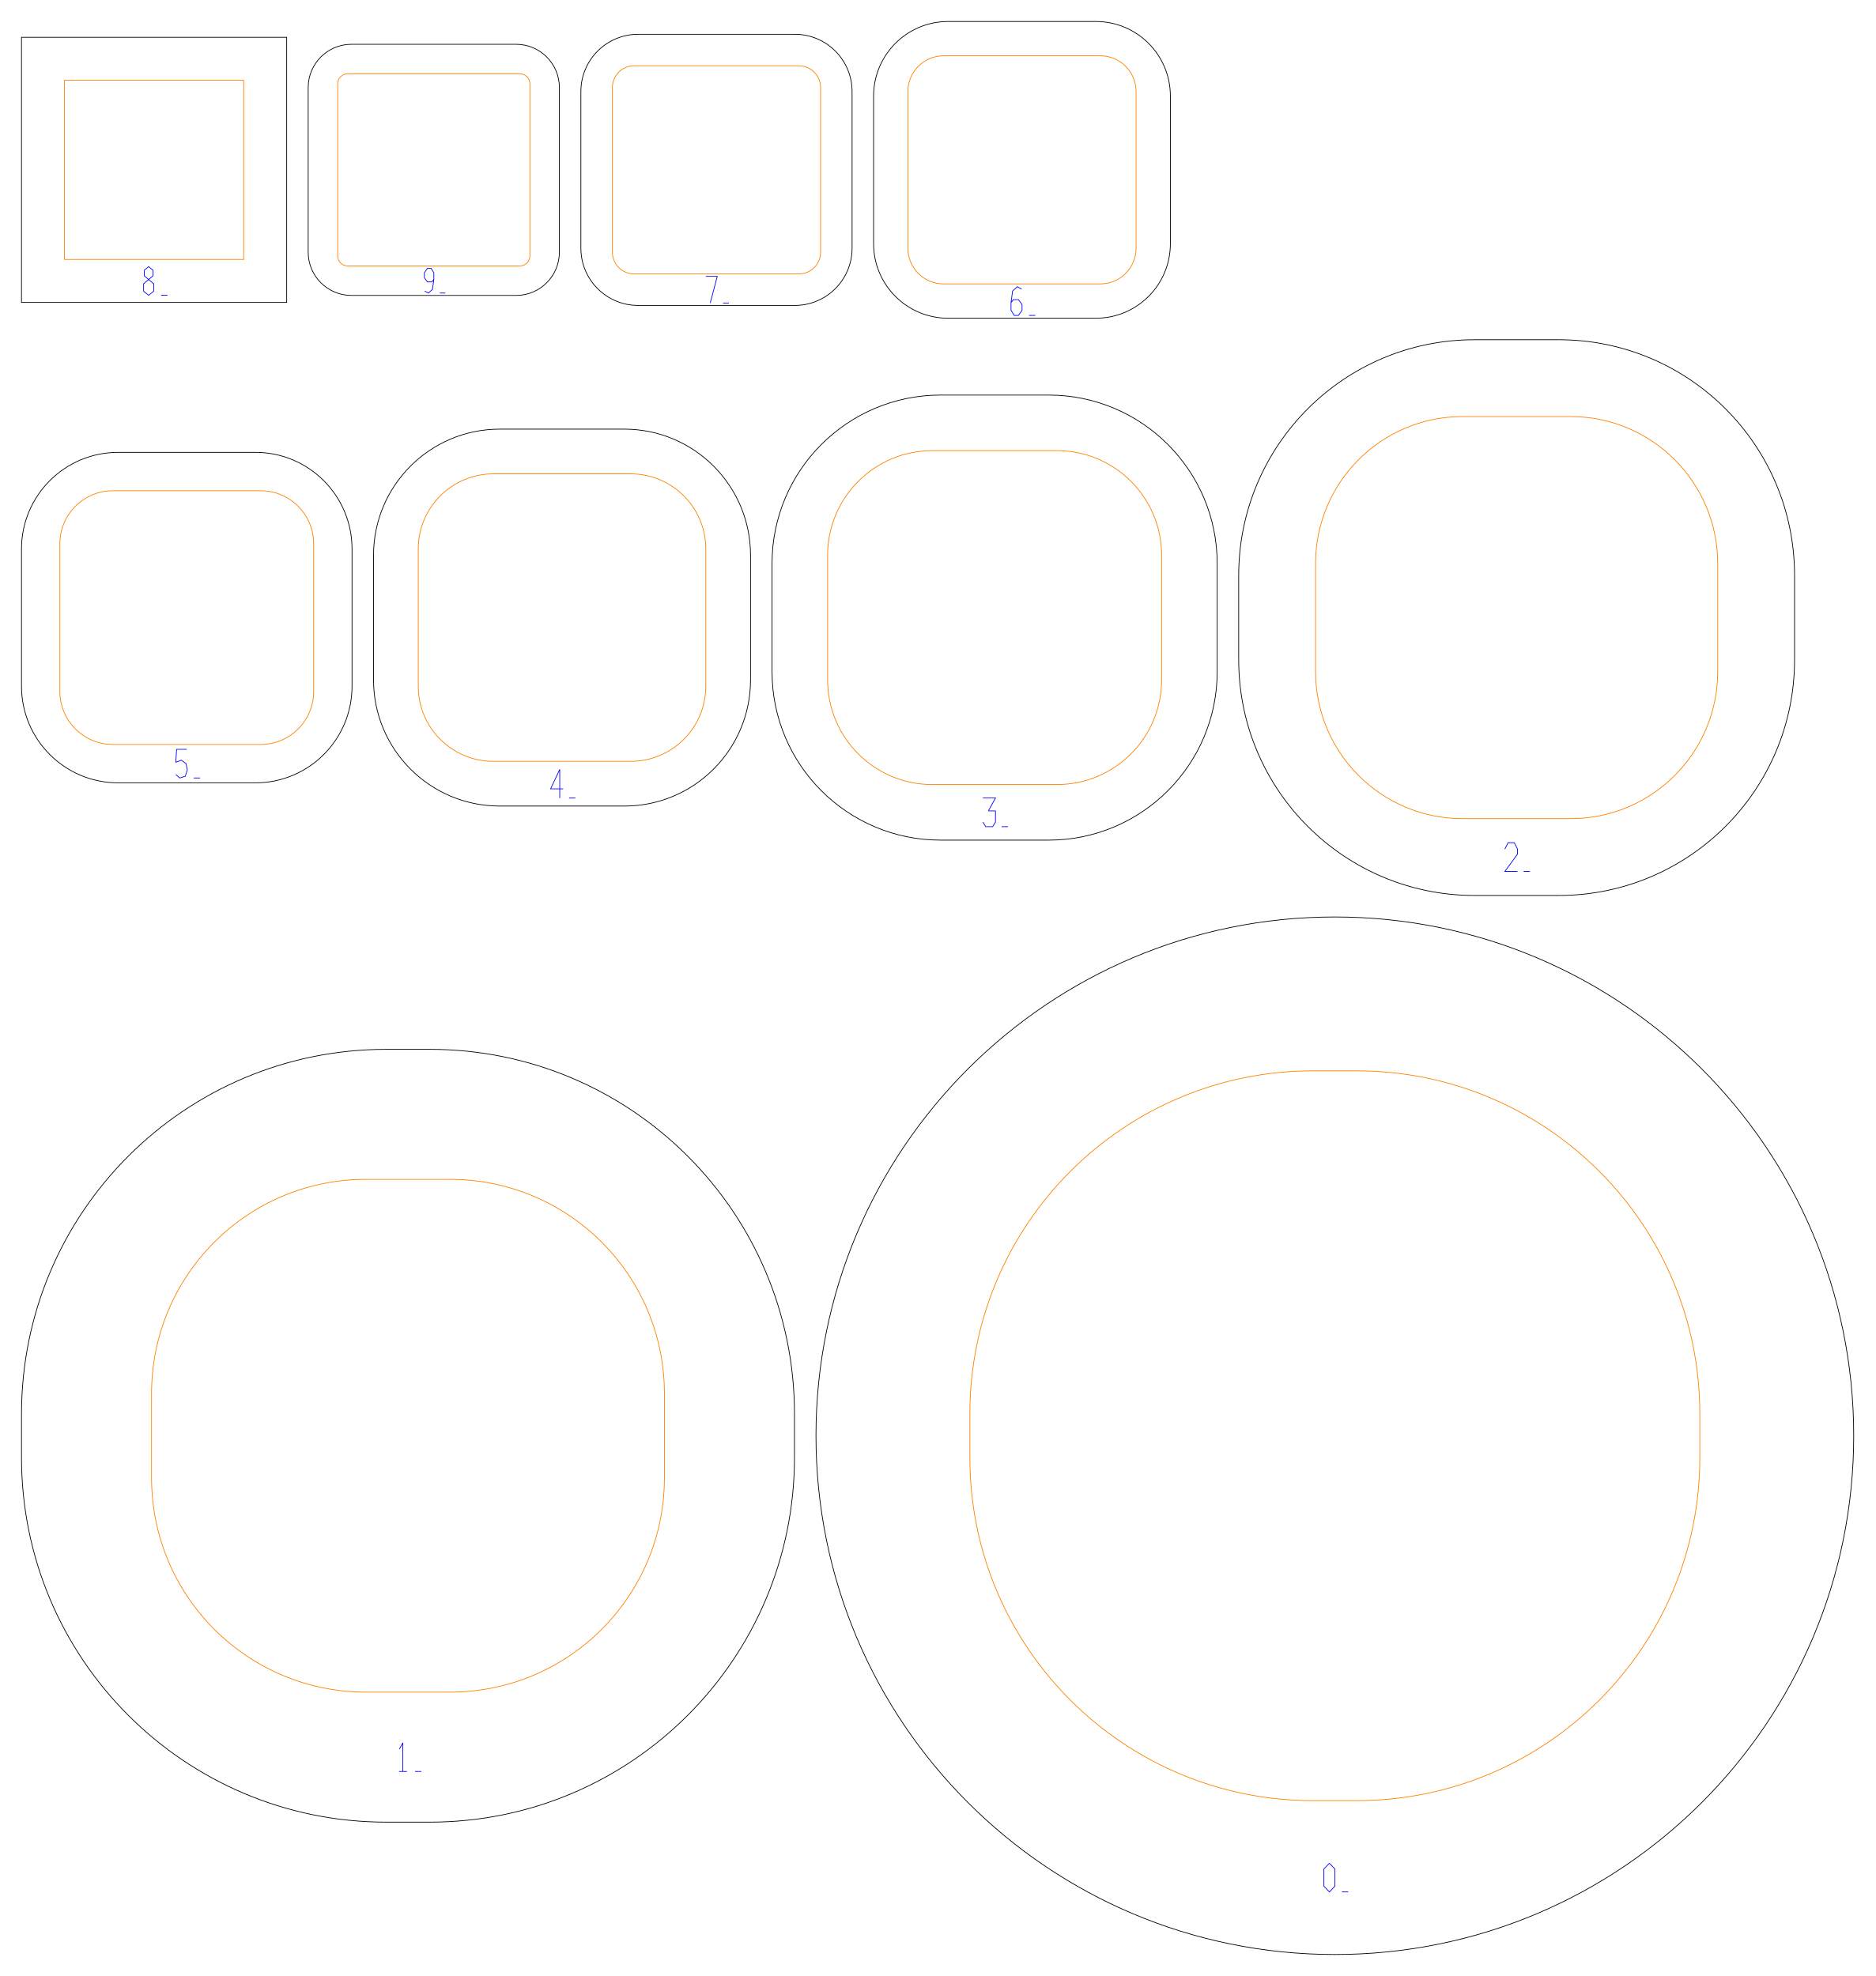
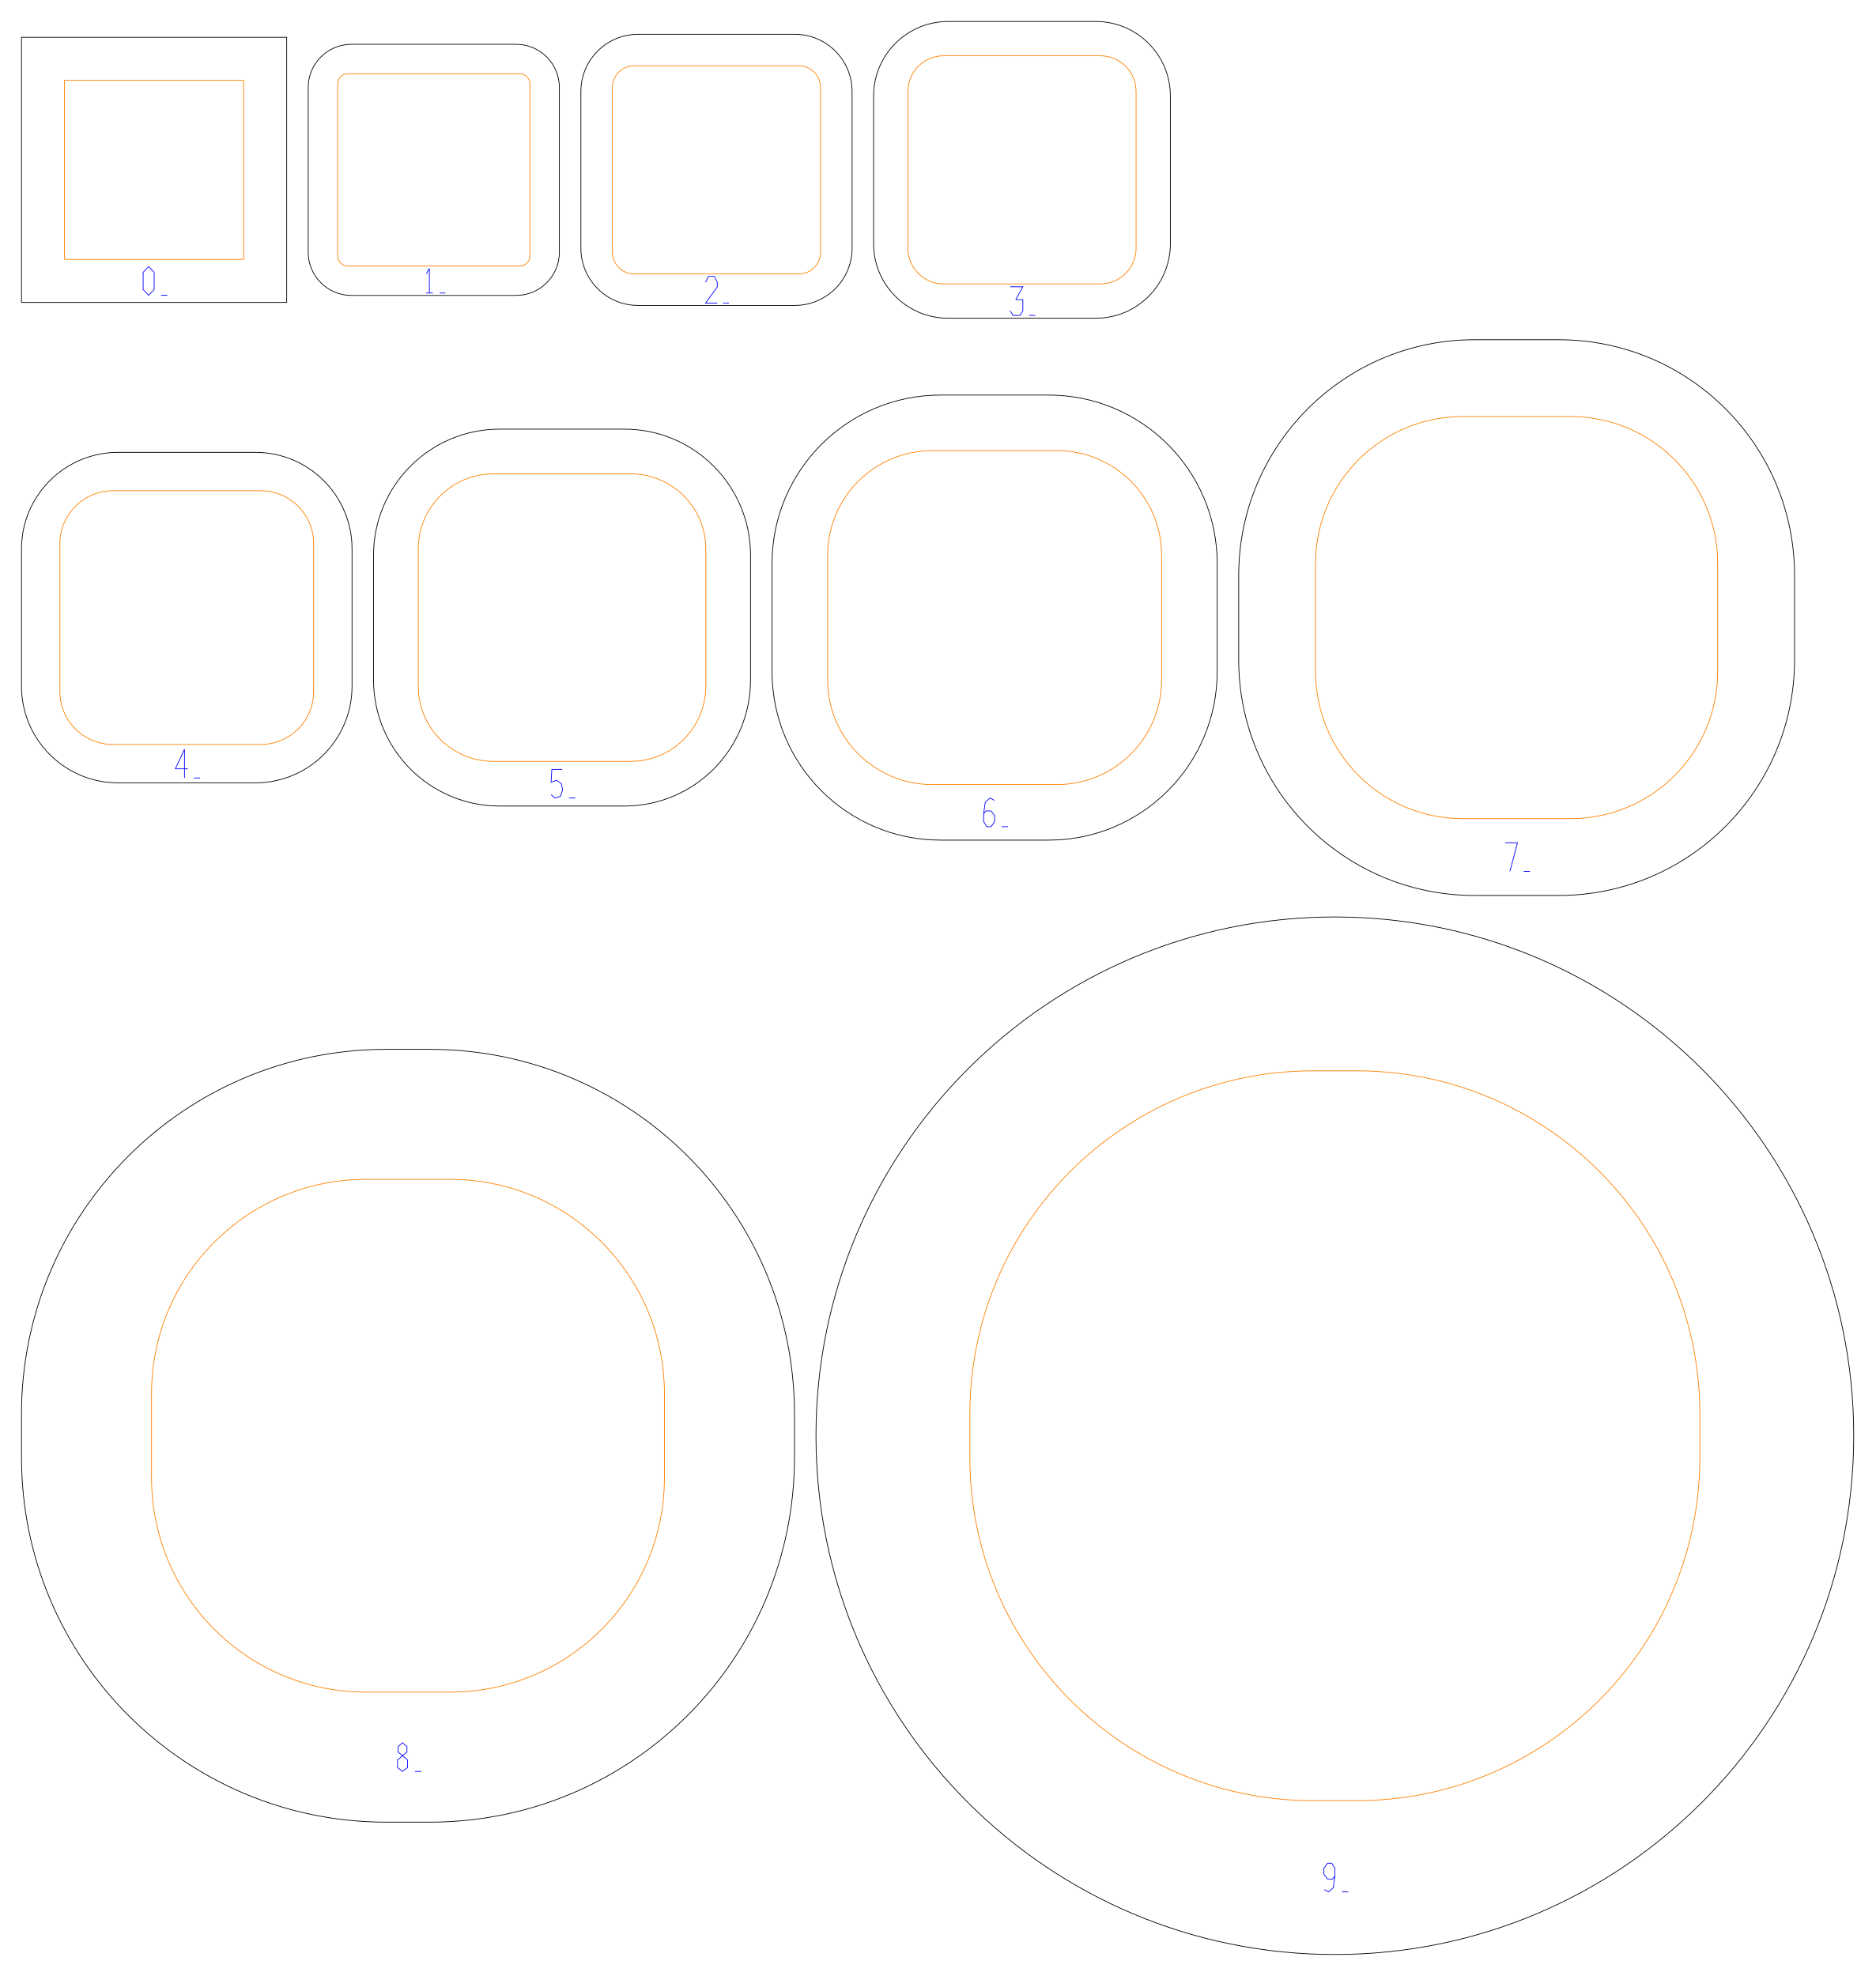
<svg xmlns="http://www.w3.org/2000/svg" width="261.639mm" height="275.757mm" viewBox="0 0 261.639 275.757">
  <g id="ring-numbers" fill="none" stroke="#0000ff" stroke-width="0.1">
-     <path d="M 185.484,260.022 L 186.254,260.822 L 186.254,263.222 L 185.484,264.022 L 184.714,263.222 L 184.714,260.822 L 185.484,260.022" />
+     <path d="M 20.74,37.205 L 21.51,38.005 L 21.51,40.405 L 20.74,41.205 L 19.97,40.405 L 19.97,38.005 L 20.74,37.205" />
+     <path d="M 22.48,41.205 L 23.36,41.205" />
+     <path d="M 59.49,38.205 L 59.907,37.447 L 59.907,40.893" />
+     <path d="M 59.452,40.893 L 60.4,40.893" />
+     <path d="M 61.368,40.893 L 62.126,40.893" />
+     <path d="M 98.441,39.384 L 98.85,38.565 L 99.669,38.565 L 100.079,39.384 L 100.079,40.054 L 98.441,42.288 L 100.079,42.288" />
+     <path d="M 100.879,42.288 L 101.698,42.288" />
+     <path d="M 140.951,40.017 L 142.711,40.017 L 141.721,41.817" />
+     <path d="M 141.721,41.817 L 142.711,41.817 L 142.711,43.377 L 142.315,44.017 L 141.347,44.017 L 140.951,43.377" />
+     <path d="M 143.571,44.017 L 144.451,44.017" />
+     <path d="M 25.739,108.57 L 25.739,104.57 L 24.463,107.29 L 26.223,107.29" />
+     <path d="M 27.039,108.57 L 27.919,108.57" />
+     <path d="M 78.428,107.367 L 76.998,107.367 L 76.888,109.167 L 77.658,108.887 L 78.318,109.367 L 78.494,110.247 L 78.208,111.127 L 77.438,111.367 L 76.888,110.887" />
+     <path d="M 79.398,111.367 L 80.278,111.367" />
+     <path d="M 138.717,111.686 L 138.123,111.366 L 137.463,111.966 L 137.243,113.566 L 137.243,114.646 L 137.683,115.366 L 138.277,115.366 L 138.783,114.646 L 138.783,113.846 L 138.277,113.166 L 137.573,113.166 L 137.243,113.566" />
+     <path d="M 139.753,115.366 L 140.633,115.366" />
+     <path d="M 210.011,117.605 L 211.727,117.605 L 210.671,121.605" />
+     <path d="M 212.587,121.605 L 213.467,121.605" />
+     <path d="M 56.164,245.013 L 55.548,244.493 L 55.548,243.733 L 56.164,243.213 L 56.78,243.733 L 56.78,244.493 L 56.164,245.013 L 55.46,245.613 L 55.46,246.653 L 56.164,247.213 L 56.868,246.653 L 56.868,245.613 L 56.164,245.013" />
+     <path d="M 57.904,247.213 L 58.784,247.213" />
+     <path d="M 184.78,263.702 L 185.374,264.022 L 186.034,263.422 L 186.254,261.822 L 186.254,260.742 L 185.814,260.022 L 185.22,260.022 L 184.714,260.742 L 184.714,261.542 L 185.22,262.222 L 185.924,262.222 L 186.254,261.822" />
    <path d="M 187.224,264.022 L 188.104,264.022" />
-     <path d="M 55.724,244.093 L 56.208,243.213 L 56.208,247.213" />
-     <path d="M 55.68,247.213 L 56.78,247.213" />
-     <path d="M 57.904,247.213 L 58.784,247.213" />
-     <path d="M 209.967,118.485 L 210.407,117.605 L 211.287,117.605 L 211.727,118.485 L 211.727,119.205 L 209.967,121.605 L 211.727,121.605" />
-     <path d="M 212.587,121.605 L 213.467,121.605" />
-     <path d="M 137.133,111.366 L 138.893,111.366 L 137.903,113.166" />
-     <path d="M 137.903,113.166 L 138.893,113.166 L 138.893,114.726 L 138.497,115.366 L 137.529,115.366 L 137.133,114.726" />
-     <path d="M 139.753,115.366 L 140.633,115.366" />
-     <path d="M 78.098,111.367 L 78.098,107.367 L 76.822,110.087 L 78.582,110.087" />
-     <path d="M 79.398,111.367 L 80.278,111.367" />
-     <path d="M 26.069,104.57 L 24.639,104.57 L 24.529,106.37 L 25.299,106.09 L 25.959,106.57 L 26.135,107.45 L 25.849,108.33 L 25.079,108.57 L 24.529,108.09" />
-     <path d="M 27.039,108.57 L 27.919,108.57" />
-     <path d="M 142.535,40.337 L 141.941,40.017 L 141.281,40.617 L 141.061,42.217 L 141.061,43.297 L 141.501,44.017 L 142.095,44.017 L 142.601,43.297 L 142.601,42.497 L 142.095,41.817 L 141.391,41.817 L 141.061,42.217" />
-     <path d="M 143.571,44.017 L 144.451,44.017" />
-     <path d="M 98.481,38.565 L 100.079,38.565 L 99.096,42.288" />
-     <path d="M 100.879,42.288 L 101.698,42.288" />
-     <path d="M 20.74,39.005 L 20.124,38.485 L 20.124,37.725 L 20.74,37.205 L 21.356,37.725 L 21.356,38.485 L 20.74,39.005 L 20.036,39.605 L 20.036,40.645 L 20.74,41.205 L 21.444,40.645 L 21.444,39.605 L 20.74,39.005" />
-     <path d="M 22.48,41.205 L 23.36,41.205" />
-     <path d="M 59.262,40.618 L 59.774,40.893 L 60.343,40.377 L 60.532,38.998 L 60.532,38.068 L 60.153,37.447 L 59.642,37.447 L 59.206,38.068 L 59.206,38.757 L 59.642,39.343 L 60.248,39.343 L 60.532,38.998" />
-     <path d="M 61.368,40.893 L 62.126,40.893" />
  </g>
  <g fill="none" stroke="#ff8000" stroke-width="0.1">
    <path d="M 9,11.205 H 34 V 36.205 H 9 Z" />
    <path d="M 48.517,10.297 H 72.53 A 1.401,1.401 0 0 1 73.931,11.698 V 35.711 A 1.401,1.401 0 0 1 72.53,37.112 H 48.517 A 1.401,1.401 0 0 1 47.116,35.711 V 11.698 A 1.401,1.401 0 0 1 48.517,10.297 Z" />
    <path d="M 88.478,9.181 H 111.456 A 3.035,3.035 0 0 1 114.491,12.216 V 35.194 A 3.035,3.035 0 0 1 111.456,38.228 H 88.478 A 3.035,3.035 0 0 1 85.443,35.194 V 12.216 A 3.035,3.035 0 0 1 88.478,9.181 Z" />
    <path d="M 131.661,7.785 H 153.521 A 4.99,4.99 0 0 1 158.511,12.775 V 34.635 A 4.99,4.99 0 0 1 153.521,39.624 H 131.661 A 4.99,4.99 0 0 1 126.672,34.635 V 12.775 A 4.99,4.99 0 0 1 131.661,7.785 Z" />
    <path d="M 15.753,68.483 H 36.364 A 7.399,7.399 0 0 1 43.764,75.882 V 96.494 A 7.399,7.399 0 0 1 36.364,103.893 H 15.753 A 7.399,7.399 0 0 1 8.354,96.494 V 75.882 A 7.399,7.399 0 0 1 15.753,68.483 Z" />
    <path d="M 68.837,66.129 H 87.998 A 10.479,10.479 0 0 1 98.476,76.608 V 95.768 A 10.479,10.479 0 0 1 87.998,106.247 H 68.837 A 10.479,10.479 0 0 1 58.359,95.768 V 76.608 A 10.479,10.479 0 0 1 68.837,66.129 Z" />
    <path d="M 130.079,62.888 H 147.467 A 14.606,14.606 0 0 1 162.073,77.494 V 94.882 A 14.606,14.606 0 0 1 147.467,109.488 H 130.079 A 14.606,14.606 0 0 1 115.473,94.882 V 77.494 A 14.606,14.606 0 0 1 130.079,62.888 Z" />
    <path d="M 204.07,58.133 H 219.144 A 20.518,20.518 0 0 1 239.662,78.651 V 93.725 A 20.518,20.518 0 0 1 219.144,114.243 H 204.07 A 20.518,20.518 0 0 1 183.552,93.725 V 78.651 A 20.518,20.518 0 0 1 204.07,58.133 Z" />
    <path d="M 51.05,164.583 H 62.798 A 29.904,29.904 0 0 1 92.703,194.488 V 206.236 A 29.904,29.904 0 0 1 62.798,236.14 H 51.05 A 29.904,29.904 0 0 1 21.146,206.236 V 194.488 A 29.904,29.904 0 0 1 51.05,164.583 Z" />
    <path d="M 183.204,149.438 H 189.284 A 47.884,47.884 0 0 1 237.168,197.322 V 203.402 A 47.884,47.884 0 0 1 189.284,251.286 H 183.204 A 47.884,47.884 0 0 1 135.32,203.402 V 197.322 A 47.884,47.884 0 0 1 183.204,149.438 Z" />
  </g>
  <g fill="none" stroke="#000000" stroke-width="0.1">
    <path d="M 3,5.205 H 40 V 42.205 H 3 Z" />
    <path d="M 49.035,6.181 H 72.013 A 6.035,6.035 0 0 1 78.047,12.216 V 35.194 A 6.035,6.035 0 0 1 72.013,41.228 H 49.035 A 6.035,6.035 0 0 1 43,35.194 V 12.216 A 6.035,6.035 0 0 1 49.035,6.181 Z" />
    <path d="M 89.037,4.785 H 110.897 A 7.99,7.99 0 0 1 118.887,12.775 V 34.635 A 7.99,7.99 0 0 1 110.897,42.624 H 89.037 A 7.99,7.99 0 0 1 81.047,34.635 V 12.775 A 7.99,7.99 0 0 1 89.037,4.785 Z" />
    <path d="M 132.286,3 H 152.897 A 10.399,10.399 0 0 1 163.296,13.399 V 34.011 A 10.399,10.399 0 0 1 152.897,44.41 H 132.286 A 10.399,10.399 0 0 1 121.887,34.011 V 13.399 A 10.399,10.399 0 0 1 132.286,3 Z" />
    <path d="M 16.479,63.129 H 35.639 A 13.479,13.479 0 0 1 49.118,76.608 V 95.768 A 13.479,13.479 0 0 1 35.639,109.247 H 16.479 A 13.479,13.479 0 0 1 3,95.768 V 76.608 A 13.479,13.479 0 0 1 16.479,63.129 Z" />
    <path d="M 69.724,59.888 H 87.112 A 17.606,17.606 0 0 1 104.718,77.494 V 94.882 A 17.606,17.606 0 0 1 87.112,112.488 H 69.724 A 17.606,17.606 0 0 1 52.118,94.882 V 77.494 A 17.606,17.606 0 0 1 69.724,59.888 Z" />
    <path d="M 131.236,55.133 H 146.31 A 23.518,23.518 0 0 1 169.828,78.651 V 93.725 A 23.518,23.518 0 0 1 146.31,117.243 H 131.236 A 23.518,23.518 0 0 1 107.718,93.725 V 78.651 A 23.518,23.518 0 0 1 131.236,55.133 Z" />
    <path d="M 205.733,47.41 H 217.481 A 32.904,32.904 0 0 1 250.385,80.314 V 92.062 A 32.904,32.904 0 0 1 217.481,124.966 H 205.733 A 32.904,32.904 0 0 1 172.828,92.062 V 80.314 A 32.904,32.904 0 0 1 205.733,47.41 Z" />
    <path d="M 53.884,146.438 H 59.965 A 50.884,50.884 0 0 1 110.849,197.322 V 203.402 A 50.884,50.884 0 0 1 59.965,254.286 H 53.884 A 50.884,50.884 0 0 1 3,203.402 V 197.322 A 50.884,50.884 0 0 1 53.884,146.438 Z" />
    <path d="M 186.244,127.966 A 72.395,72.395 0 0 1 258.639,200.362 A 72.395,72.395 0 0 1 186.244,272.757 A 72.395,72.395 0 0 1 113.849,200.362 A 72.395,72.395 0 0 1 186.244,127.966 Z" />
  </g>
</svg>
